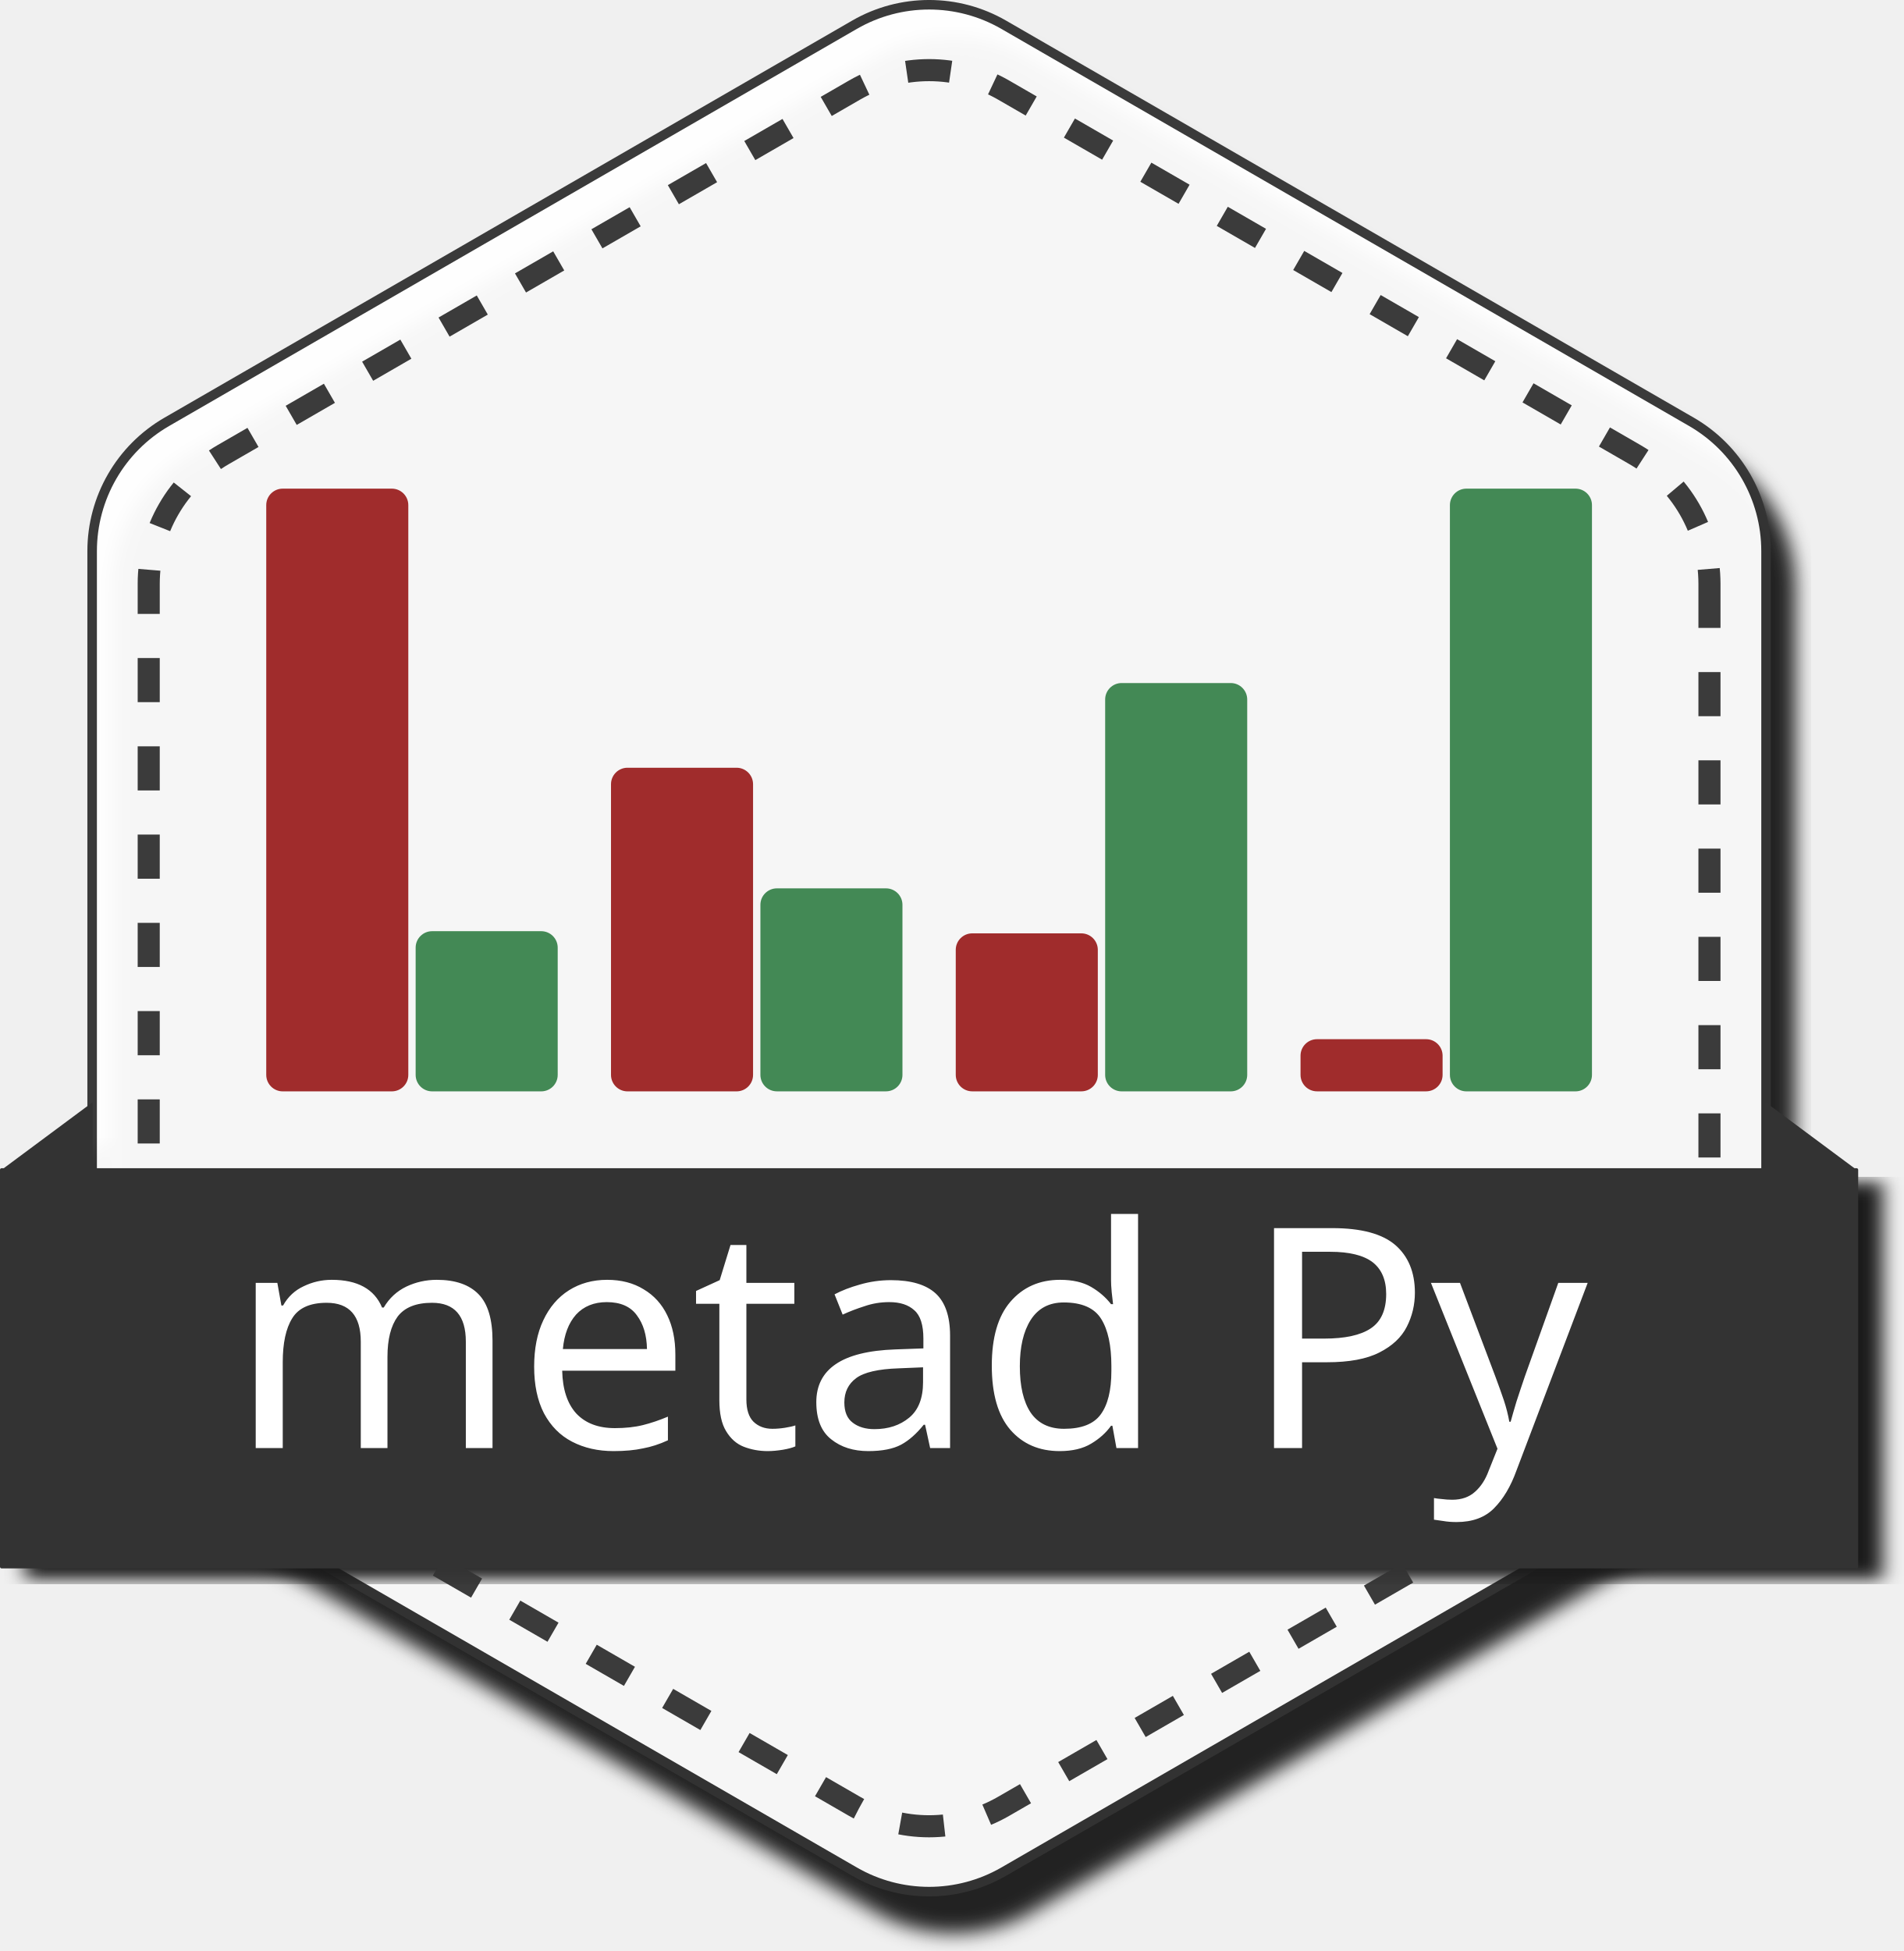
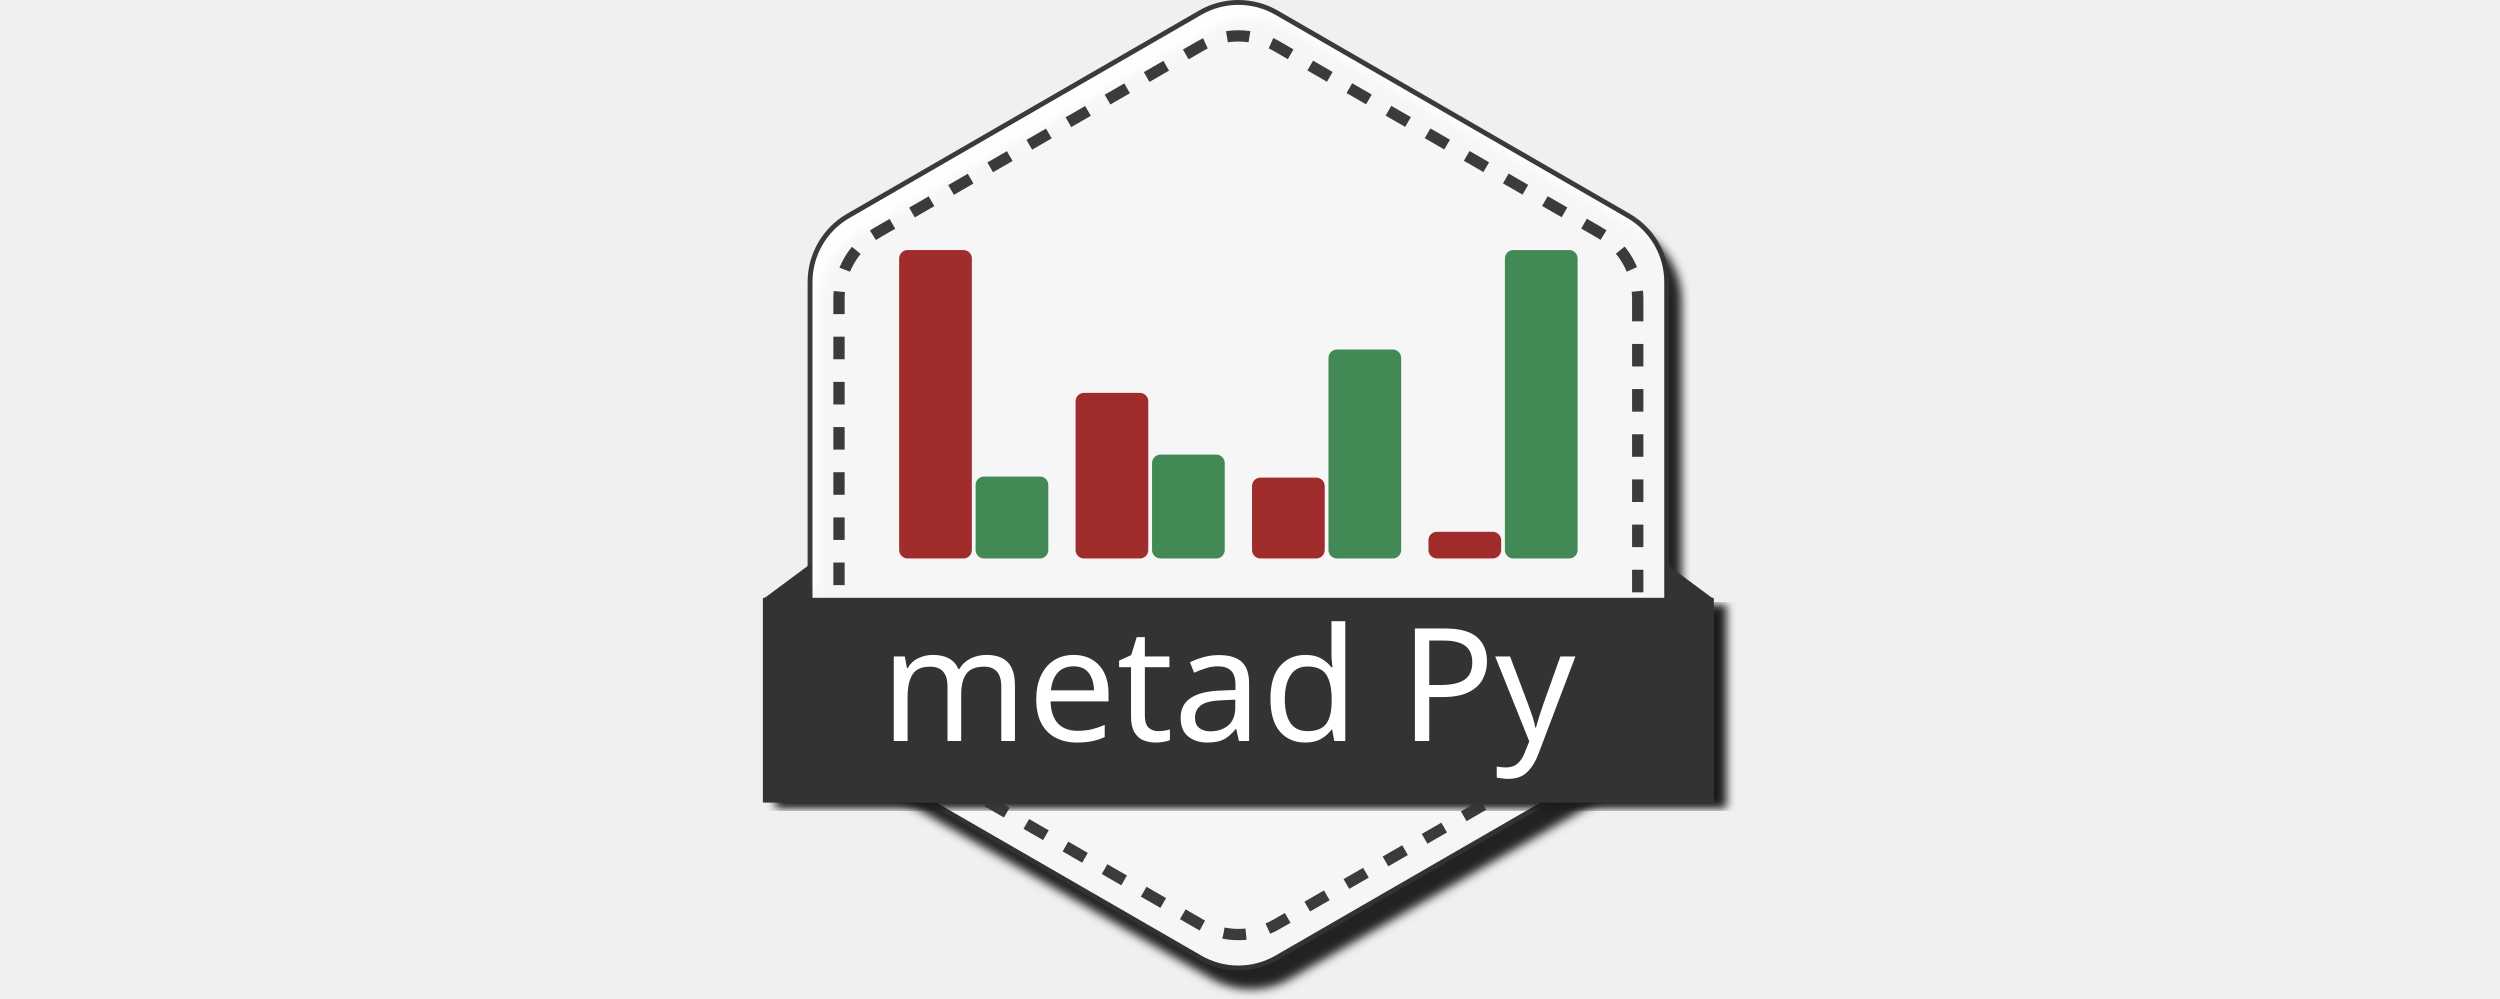
- <svg xmlns="http://www.w3.org/2000/svg" width="81.835mm" height="83.863mm" viewBox="0 0 81.835 83.863" version="1.1" id="svg8">
+ <svg xmlns="http://www.w3.org/2000/svg" width="210mm" height="83.863mm" viewBox="0 0 210 83.863" version="1.1" id="svg8">
  <defs id="defs2">
    <rect x="-157.994" y="-34.585" width="138.717" height="50.082" id="rect898" />
    <filter style="color-interpolation-filters:sRGB" id="filter957" x="-0.012" width="1.024" y="-0.012" height="1.024">
      <feGaussianBlur stdDeviation="0.402" id="feGaussianBlur959" />
    </filter>
  </defs>
-   <g id="layer1" transform="translate(-7.584458,-3.673369)">
+   <g id="layer1" transform="translate(-7.584458,-3.673367)">
    <text xml:space="preserve" id="text896" style="font-style:normal;font-weight:normal;font-size:10.583px;line-height:1.25;font-family:sans-serif;letter-spacing:0px;word-spacing:0px;white-space:pre;shape-inside:url(#rect898);fill:#000000;fill-opacity:1;stroke:none;" />
    <g id="g951" transform="translate(0,1.5875)">
      <g id="g949" transform="matrix(0.9685105,0,0,0.8396824,-95.70656,20.55344)" />
    </g>
    <g id="g1299" transform="translate(-103.9434,-7.748512)">
-       <path id="path866" style="opacity:0.96;fill:#1a1a1a;stroke:#1a1a1a;stroke-width:0.41;stroke-linejoin:round;stroke-miterlimit:4;stroke-dasharray:none;stroke-opacity:1;filter:url(#filter957)" d="m 188.506,36.699 v 34.137 a 6.416,6.416 120 0 1 -3.208,5.556 L 155.735,93.46 a 6.416,6.416 3.447793e-6 0 1 -6.416,0 L 119.756,76.392 a 6.416,6.416 60 0 1 -3.208,-5.556 V 36.699 a 6.416,6.416 120 0 1 3.208,-5.556 l 29.563,-17.068 a 6.416,6.416 180 0 1 6.416,0 l 29.563,17.068 a 6.416,6.416 60 0 1 3.208,5.556 z" />
-       <path style="fill:#1a1a1a;fill-opacity:1;stroke:#1a1a1a;stroke-width:0.265px;stroke-linecap:butt;stroke-linejoin:miter;stroke-opacity:1;filter:url(#filter957)" d="m 112.656,63.293 h 3.913 v -2.906 z" id="path910" />
-       <path id="path956" style="opacity:0.96;fill:#ffffff;stroke:#333333;stroke-width:0.41;stroke-linejoin:round;stroke-miterlimit:4;stroke-dasharray:none;stroke-opacity:1" d="m 187.448,35.111 v 34.137 a 6.416,6.416 120 0 1 -3.208,5.556 L 154.677,91.873 a 6.416,6.416 3.447793e-6 0 1 -6.416,0 L 118.697,74.804 a 6.416,6.416 60 0 1 -3.208,-5.556 V 35.111 a 6.416,6.416 120 0 1 3.208,-5.556 L 148.261,12.486 a 6.416,6.416 180 0 1 6.416,0 l 29.563,17.068 a 6.416,6.416 60 0 1 3.208,5.556 z" />
-       <rect style="fill:#1a1a1a;fill-opacity:1;stroke:#1a1a1a;stroke-width:0.139;stroke-linejoin:round;stroke-miterlimit:4;stroke-dasharray:none;stroke-dashoffset:0;stroke-opacity:1;filter:url(#filter957)" id="rect900" width="79.742" height="17.063" x="112.656" y="62.235" rx="0" ry="0" />
-       <path style="opacity:0.96;fill:none;stroke:#333333;stroke-width:0.949;stroke-linejoin:round;stroke-miterlimit:4;stroke-dasharray:1.897, 1.897;stroke-dashoffset:0;stroke-opacity:1" id="path958" d="m 185.015,36.516 0,31.328 a 6.416,6.416 120 0 1 -3.208,5.556 l -27.131,15.664 a 6.416,6.416 180 0 1 -6.416,0 l -27.131,-15.664 a 6.416,6.416 60 0 1 -3.208,-5.556 l 0,-31.328 a 6.416,6.416 120 0 1 3.208,-5.556 l 27.131,-15.664 a 6.416,6.416 180 0 1 6.416,0 l 27.131,15.664 a 6.416,6.416 60 0 1 3.208,5.556 z" />
-       <g id="g1170" transform="matrix(0.9041852,0,0,0.8414089,107.1584,127.167)">
-         <g id="g1144" transform="translate(70.38297,-134.3681)">
-           <rect style="opacity:1;fill:#a02c2c;stroke:none;stroke-width:0.266;stroke-linejoin:round;stroke-miterlimit:4;stroke-dasharray:none;stroke-dashoffset:0;stroke-opacity:1" id="rect1122" width="6.754" height="30.791" x="-52.892" y="21.77" ry="0.842" rx="0.784" />
-           <rect style="opacity:1;fill:#438955;fill-opacity:1;stroke:none;stroke-width:0.137;stroke-linejoin:round;stroke-miterlimit:4;stroke-dasharray:none;stroke-dashoffset:0;stroke-opacity:1" id="rect1134" width="6.754" height="8.183" x="-45.789" y="44.378" ry="0.842" rx="0.784" />
+       <g id="g893" transform="translate(64.08233)">
+         <path id="path866" style="opacity:0.96;fill:#1a1a1a;stroke:#1a1a1a;stroke-width:0.41;stroke-linejoin:round;stroke-miterlimit:4;stroke-dasharray:none;stroke-opacity:1;filter:url(#filter957)" d="m 188.506,36.699 v 34.137 a 6.416,6.416 120 0 1 -3.208,5.556 L 155.735,93.46 a 6.416,6.416 3.447793e-6 0 1 -6.416,0 L 119.756,76.392 a 6.416,6.416 60 0 1 -3.208,-5.556 V 36.699 a 6.416,6.416 120 0 1 3.208,-5.556 l 29.563,-17.068 a 6.416,6.416 -180 0 1 6.416,0 l 29.563,17.068 a 6.416,6.416 60 0 1 3.208,5.556 z" />
+         <path style="fill:#1a1a1a;fill-opacity:1;stroke:#1a1a1a;stroke-width:0.265px;stroke-linecap:butt;stroke-linejoin:miter;stroke-opacity:1;filter:url(#filter957)" d="m 112.656,63.293 h 3.913 v -2.906 z" id="path910" />
+         <path id="path956" style="opacity:0.96;fill:#ffffff;stroke:#333333;stroke-width:0.41;stroke-linejoin:round;stroke-miterlimit:4;stroke-dasharray:none;stroke-opacity:1" d="m 187.448,35.111 v 34.137 a 6.416,6.416 120 0 1 -3.208,5.556 L 154.677,91.873 a 6.416,6.416 3.447793e-6 0 1 -6.416,0 L 118.697,74.804 a 6.416,6.416 60 0 1 -3.208,-5.556 V 35.111 a 6.416,6.416 120 0 1 3.208,-5.556 L 148.261,12.486 a 6.416,6.416 -180 0 1 6.416,0 l 29.563,17.068 a 6.416,6.416 60 0 1 3.208,5.556 z" />
+         <rect style="fill:#1a1a1a;fill-opacity:1;stroke:#1a1a1a;stroke-width:0.139;stroke-linejoin:round;stroke-miterlimit:4;stroke-dasharray:none;stroke-dashoffset:0;stroke-opacity:1;filter:url(#filter957)" id="rect900" width="79.742" height="17.063" x="112.656" y="62.235" rx="0" ry="0" />
+         <path style="opacity:0.96;fill:none;stroke:#333333;stroke-width:0.949;stroke-linejoin:round;stroke-miterlimit:4;stroke-dasharray:1.897, 1.897;stroke-dashoffset:0;stroke-opacity:1" id="path958" d="m 185.015,36.516 0,31.328 a 6.416,6.416 120 0 1 -3.208,5.556 l -27.131,15.664 a 6.416,6.416 180 0 1 -6.416,0 l -27.131,-15.664 a 6.416,6.416 60 0 1 -3.208,-5.556 l 0,-31.328 a 6.416,6.416 120 0 1 3.208,-5.556 l 27.131,-15.664 a 6.416,6.416 180 0 1 6.416,0 l 27.131,15.664 a 6.416,6.416 60 0 1 3.208,5.556 z" />
+         <g id="g1170" transform="matrix(0.9041852,0,0,0.8414089,107.1584,127.167)">
+           <g id="g1144" transform="translate(70.38297,-134.3681)">
+             <rect style="opacity:1;fill:#a02c2c;stroke:none;stroke-width:0.266;stroke-linejoin:round;stroke-miterlimit:4;stroke-dasharray:none;stroke-dashoffset:0;stroke-opacity:1" id="rect1122" width="6.754" height="30.791" x="-52.892" y="21.77" ry="0.842" rx="0.784" />
+             <rect style="opacity:1;fill:#438955;fill-opacity:1;stroke:none;stroke-width:0.137;stroke-linejoin:round;stroke-miterlimit:4;stroke-dasharray:none;stroke-dashoffset:0;stroke-opacity:1" id="rect1134" width="6.754" height="8.183" x="-45.789" y="44.378" ry="0.842" rx="0.784" />
+           </g>
+           <g id="g1148" transform="translate(70.38297,-134.3681)">
+             <rect style="opacity:1;fill:#a02c2c;stroke:none;stroke-width:0.195;stroke-linejoin:round;stroke-miterlimit:4;stroke-dasharray:none;stroke-dashoffset:0;stroke-opacity:1" id="rect1128" width="6.754" height="16.533" x="-36.501" y="36.028" ry="0.842" rx="0.784" />
+             <rect style="opacity:1;fill:#438955;fill-opacity:1;stroke:none;stroke-width:0.154;stroke-linejoin:round;stroke-miterlimit:4;stroke-dasharray:none;stroke-dashoffset:0;stroke-opacity:1" id="rect1136" width="6.754" height="10.37" x="-29.398" y="42.19" ry="0.842" rx="0.784" />
+           </g>
+           <g id="g1152" transform="translate(70.38297,-134.3681)">
+             <rect style="opacity:1;fill:#a02c2c;stroke:none;stroke-width:0.136;stroke-linejoin:round;stroke-miterlimit:4;stroke-dasharray:none;stroke-dashoffset:0;stroke-opacity:1" id="rect1130" width="6.754" height="8.071" x="-20.11" y="44.489" ry="0.842" rx="0.784" />
+             <rect style="opacity:1;fill:#438955;fill-opacity:1;stroke:none;stroke-width:0.219;stroke-linejoin:round;stroke-miterlimit:4;stroke-dasharray:none;stroke-dashoffset:0;stroke-opacity:1" id="rect1138" width="6.754" height="20.86" x="-13.007" y="31.701" ry="0.842" rx="0.784" />
+           </g>
+           <g id="g1156" transform="translate(70.38297,-134.3681)">
+             <rect style="opacity:1;fill:#a02c2c;stroke:none;stroke-width:0.078;stroke-linejoin:round;stroke-miterlimit:4;stroke-dasharray:none;stroke-dashoffset:0;stroke-opacity:1" id="rect1132" width="6.754" height="2.664" x="-3.718" y="49.896" ry="0.842" rx="0.784" />
+             <rect style="opacity:1;fill:#438955;fill-opacity:1;stroke:none;stroke-width:0.266;stroke-linejoin:round;stroke-miterlimit:4;stroke-dasharray:none;stroke-dashoffset:0;stroke-opacity:1" id="rect1140" width="6.754" height="30.791" x="3.384" y="21.77" ry="0.842" rx="0.784" />
+           </g>
        </g>
-         <g id="g1148" transform="translate(70.38297,-134.3681)">
-           <rect style="opacity:1;fill:#a02c2c;stroke:none;stroke-width:0.195;stroke-linejoin:round;stroke-miterlimit:4;stroke-dasharray:none;stroke-dashoffset:0;stroke-opacity:1" id="rect1128" width="6.754" height="16.533" x="-36.501" y="36.028" ry="0.842" rx="0.784" />
-           <rect style="opacity:1;fill:#438955;fill-opacity:1;stroke:none;stroke-width:0.154;stroke-linejoin:round;stroke-miterlimit:4;stroke-dasharray:none;stroke-dashoffset:0;stroke-opacity:1" id="rect1136" width="6.754" height="10.37" x="-29.398" y="42.19" ry="0.842" rx="0.784" />
+         <rect style="fill:#333333;fill-opacity:1;stroke:#333333;stroke-width:0.139;stroke-linejoin:round;stroke-miterlimit:4;stroke-dasharray:none;stroke-dashoffset:0;stroke-opacity:1" id="rect1236" width="79.742" height="17.063" x="111.597" y="61.706" rx="0" ry="0" />
+         <g id="g1180" transform="matrix(0.9293889,0,0,0.9293889,206.9718,-142.0791)" style="fill:#ffffff;fill-opacity:1">
+           <text xml:space="preserve" style="font-style:normal;font-variant:normal;font-weight:normal;font-stretch:normal;font-size:14.243px;line-height:1.25;font-family:'Arial Rounded MT Bold';-inkscape-font-specification:'Arial Rounded MT Bold, Normal';font-variant-ligatures:normal;font-variant-caps:normal;font-variant-numeric:normal;font-variant-east-asian:normal;letter-spacing:0px;word-spacing:0px;fill:#ffffff;fill-opacity:1;stroke:none;stroke-width:0.356" x="-92.084" y="232.136" id="text863">
+             <tspan id="tspan860" x="-92.084" y="232.136">metad Py</tspan>
+           </text>
        </g>
-         <g id="g1152" transform="translate(70.38297,-134.3681)">
-           <rect style="opacity:1;fill:#a02c2c;stroke:none;stroke-width:0.136;stroke-linejoin:round;stroke-miterlimit:4;stroke-dasharray:none;stroke-dashoffset:0;stroke-opacity:1" id="rect1130" width="6.754" height="8.071" x="-20.11" y="44.489" ry="0.842" rx="0.784" />
-           <rect style="opacity:1;fill:#438955;fill-opacity:1;stroke:none;stroke-width:0.219;stroke-linejoin:round;stroke-miterlimit:4;stroke-dasharray:none;stroke-dashoffset:0;stroke-opacity:1" id="rect1138" width="6.754" height="20.86" x="-13.007" y="31.701" ry="0.842" rx="0.784" />
-         </g>
-         <g id="g1156" transform="translate(70.38297,-134.3681)">
-           <rect style="opacity:1;fill:#a02c2c;stroke:none;stroke-width:0.078;stroke-linejoin:round;stroke-miterlimit:4;stroke-dasharray:none;stroke-dashoffset:0;stroke-opacity:1" id="rect1132" width="6.754" height="2.664" x="-3.718" y="49.896" ry="0.842" rx="0.784" />
-           <rect style="opacity:1;fill:#438955;fill-opacity:1;stroke:none;stroke-width:0.266;stroke-linejoin:round;stroke-miterlimit:4;stroke-dasharray:none;stroke-dashoffset:0;stroke-opacity:1" id="rect1140" width="6.754" height="30.791" x="3.384" y="21.77" ry="0.842" rx="0.784" />
-         </g>
+         <path style="fill:#333333;fill-opacity:1;stroke:none;stroke-width:0.265px;stroke-linecap:butt;stroke-linejoin:miter;stroke-opacity:1" d="m 111.597,61.706 h 3.913 v -2.906 z" id="path1270" />
+         <path style="fill:#333333;fill-opacity:1;stroke:none;stroke-width:0.265px;stroke-linecap:butt;stroke-linejoin:miter;stroke-opacity:1" d="m 191.34,61.706 h -3.913 v -2.906 z" id="path1272" />
      </g>
-       <rect style="fill:#333333;fill-opacity:1;stroke:#333333;stroke-width:0.139;stroke-linejoin:round;stroke-miterlimit:4;stroke-dasharray:none;stroke-dashoffset:0;stroke-opacity:1" id="rect1236" width="79.742" height="17.063" x="111.597" y="61.706" rx="0" ry="0" />
-       <g id="g1180" transform="matrix(0.9293889,0,0,0.9293889,206.9718,-142.0791)" style="fill:#ffffff;fill-opacity:1">
-         <text xml:space="preserve" style="font-style:normal;font-variant:normal;font-weight:normal;font-stretch:normal;font-size:14.243px;line-height:1.25;font-family:'Arial Rounded MT Bold';-inkscape-font-specification:'Arial Rounded MT Bold, Normal';font-variant-ligatures:normal;font-variant-caps:normal;font-variant-numeric:normal;font-variant-east-asian:normal;letter-spacing:0px;word-spacing:0px;fill:#ffffff;fill-opacity:1;stroke:none;stroke-width:0.356" x="-92.084" y="232.136" id="text863">
-           <tspan id="tspan860" x="-92.084" y="232.136">metad Py</tspan>
-         </text>
-       </g>
-       <path style="fill:#333333;fill-opacity:1;stroke:none;stroke-width:0.265px;stroke-linecap:butt;stroke-linejoin:miter;stroke-opacity:1" d="m 111.597,61.706 h 3.913 v -2.906 z" id="path1270" />
-       <path style="fill:#333333;fill-opacity:1;stroke:none;stroke-width:0.265px;stroke-linecap:butt;stroke-linejoin:miter;stroke-opacity:1" d="m 191.34,61.706 h -3.913 v -2.906 z" id="path1272" />
      <g id="g908" transform="matrix(0.8825002,0,0,0.8825002,100.5645,5.986315)" style="fill:#1e3456;fill-opacity:1" />
    </g>
  </g>
</svg>
